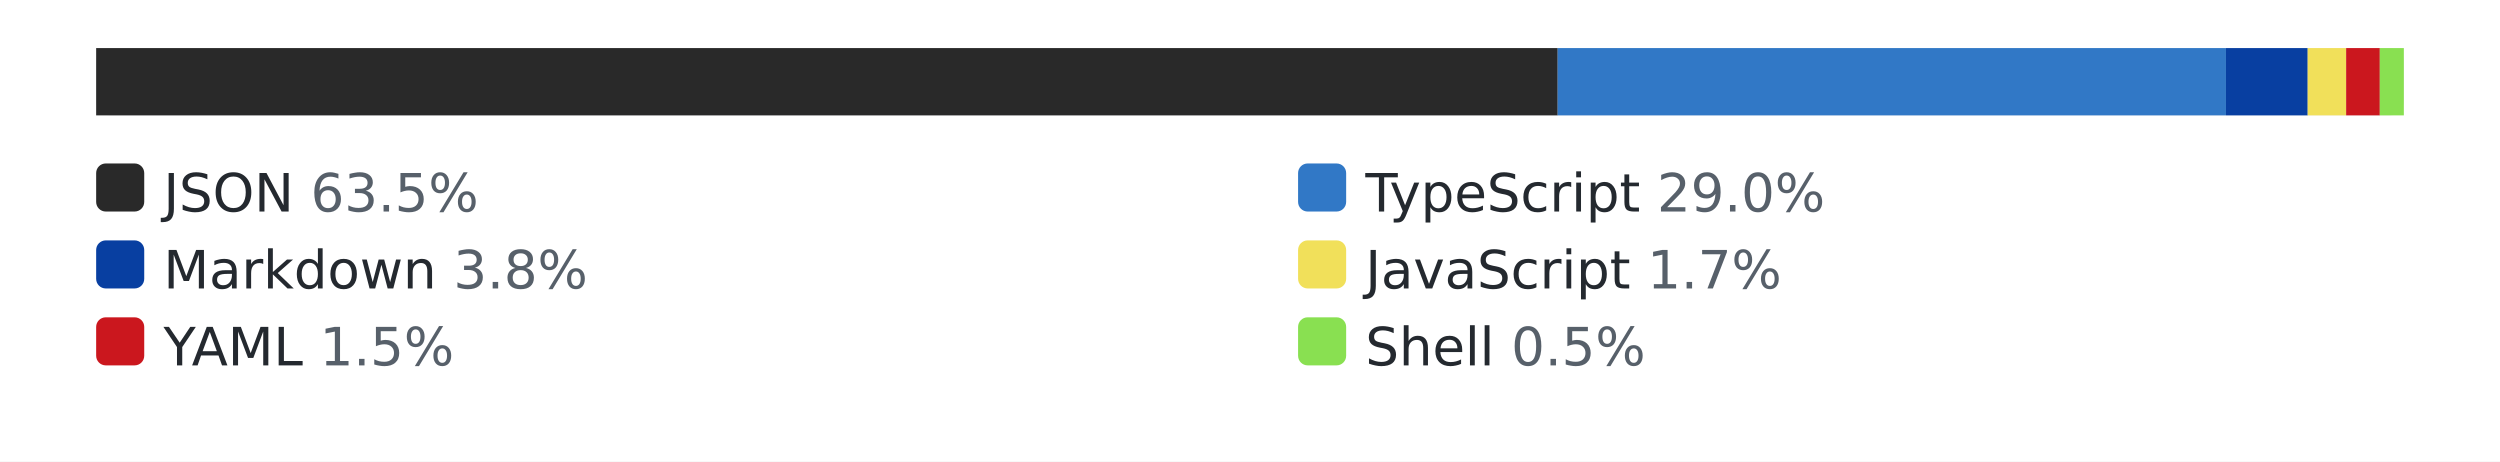
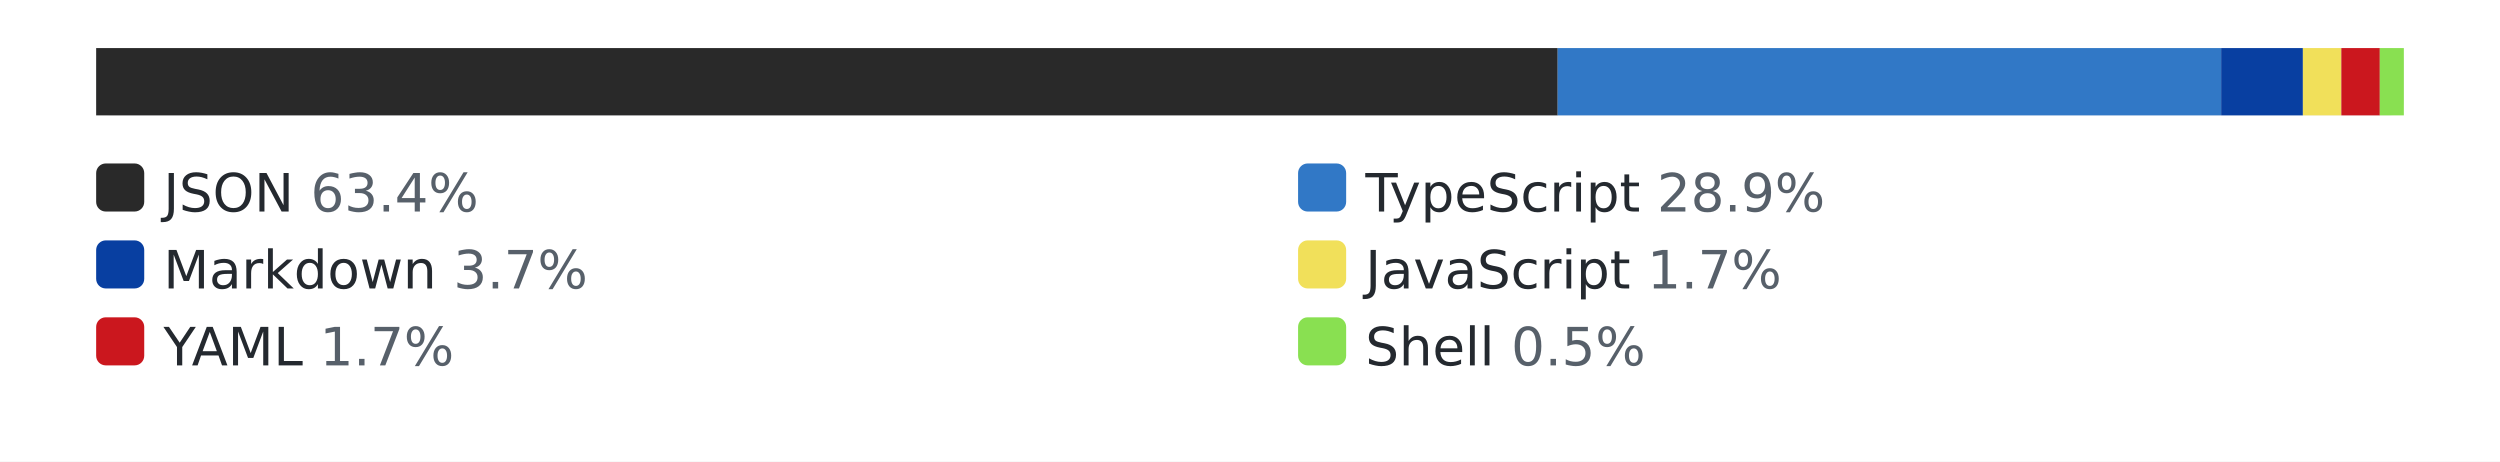
<svg xmlns="http://www.w3.org/2000/svg" width="520" height="96" role="img" aria-label="languages by lines of code">
  <style>.bg{fill:#ffffff}.track{fill:#eaecef}.lbl{fill:#24292f}.pct{fill:#57606a}@media (prefers-color-scheme: dark){.bg{fill:#0d1117}.track{fill:#30363d}.lbl{fill:#e6edf3}.pct{fill:#8b949e}}</style>
  <rect class="bg" width="520" height="96" />
  <rect class="track" x="20" y="10" width="480" height="14" rx="3" />
  <rect x="20" y="10" width="304" height="14" fill="#292929" />
-   <rect x="324" y="10" width="139" height="14" fill="#3178c6" />
-   <rect x="463" y="10" width="17" height="14" fill="#083fa1" />
-   <rect x="480" y="10" width="8" height="14" fill="#f1e05a" />
-   <rect x="488" y="10" width="7" height="14" fill="#cb171e" />
+   <rect x="324" y="10" width="138" height="14" fill="#3178c6" />
+   <rect x="462" y="10" width="17" height="14" fill="#083fa1" />
+   <rect x="479" y="10" width="8" height="14" fill="#f1e05a" />
+   <rect x="487" y="10" width="8" height="14" fill="#cb171e" />
  <rect x="495" y="10" width="5" height="14" fill="#89e051" />
  <rect x="20" y="34" width="10" height="10" rx="2" fill="#292929" />
-   <text x="34" y="44" font-family="Verdana,Geneva,DejaVu Sans,sans-serif" font-size="11" class="lbl">JSON <tspan class="pct">63.5%</tspan>
+   <text x="34" y="44" font-family="Verdana,Geneva,DejaVu Sans,sans-serif" font-size="11" class="lbl">JSON <tspan class="pct">63.4%</tspan>
  </text>
  <rect x="270" y="34" width="10" height="10" rx="2" fill="#3178c6" />
-   <text x="284" y="44" font-family="Verdana,Geneva,DejaVu Sans,sans-serif" font-size="11" class="lbl">TypeScript <tspan class="pct">29.0%</tspan>
+   <text x="284" y="44" font-family="Verdana,Geneva,DejaVu Sans,sans-serif" font-size="11" class="lbl">TypeScript <tspan class="pct">28.9%</tspan>
  </text>
  <rect x="20" y="50" width="10" height="10" rx="2" fill="#083fa1" />
-   <text x="34" y="60" font-family="Verdana,Geneva,DejaVu Sans,sans-serif" font-size="11" class="lbl">Markdown <tspan class="pct">3.8%</tspan>
+   <text x="34" y="60" font-family="Verdana,Geneva,DejaVu Sans,sans-serif" font-size="11" class="lbl">Markdown <tspan class="pct">3.7%</tspan>
  </text>
  <rect x="270" y="50" width="10" height="10" rx="2" fill="#f1e05a" />
  <text x="284" y="60" font-family="Verdana,Geneva,DejaVu Sans,sans-serif" font-size="11" class="lbl">JavaScript <tspan class="pct">1.7%</tspan>
  </text>
  <rect x="20" y="66" width="10" height="10" rx="2" fill="#cb171e" />
-   <text x="34" y="76" font-family="Verdana,Geneva,DejaVu Sans,sans-serif" font-size="11" class="lbl">YAML <tspan class="pct">1.5%</tspan>
+   <text x="34" y="76" font-family="Verdana,Geneva,DejaVu Sans,sans-serif" font-size="11" class="lbl">YAML <tspan class="pct">1.7%</tspan>
  </text>
  <rect x="270" y="66" width="10" height="10" rx="2" fill="#89e051" />
  <text x="284" y="76" font-family="Verdana,Geneva,DejaVu Sans,sans-serif" font-size="11" class="lbl">Shell <tspan class="pct">0.5%</tspan>
  </text>
</svg>
